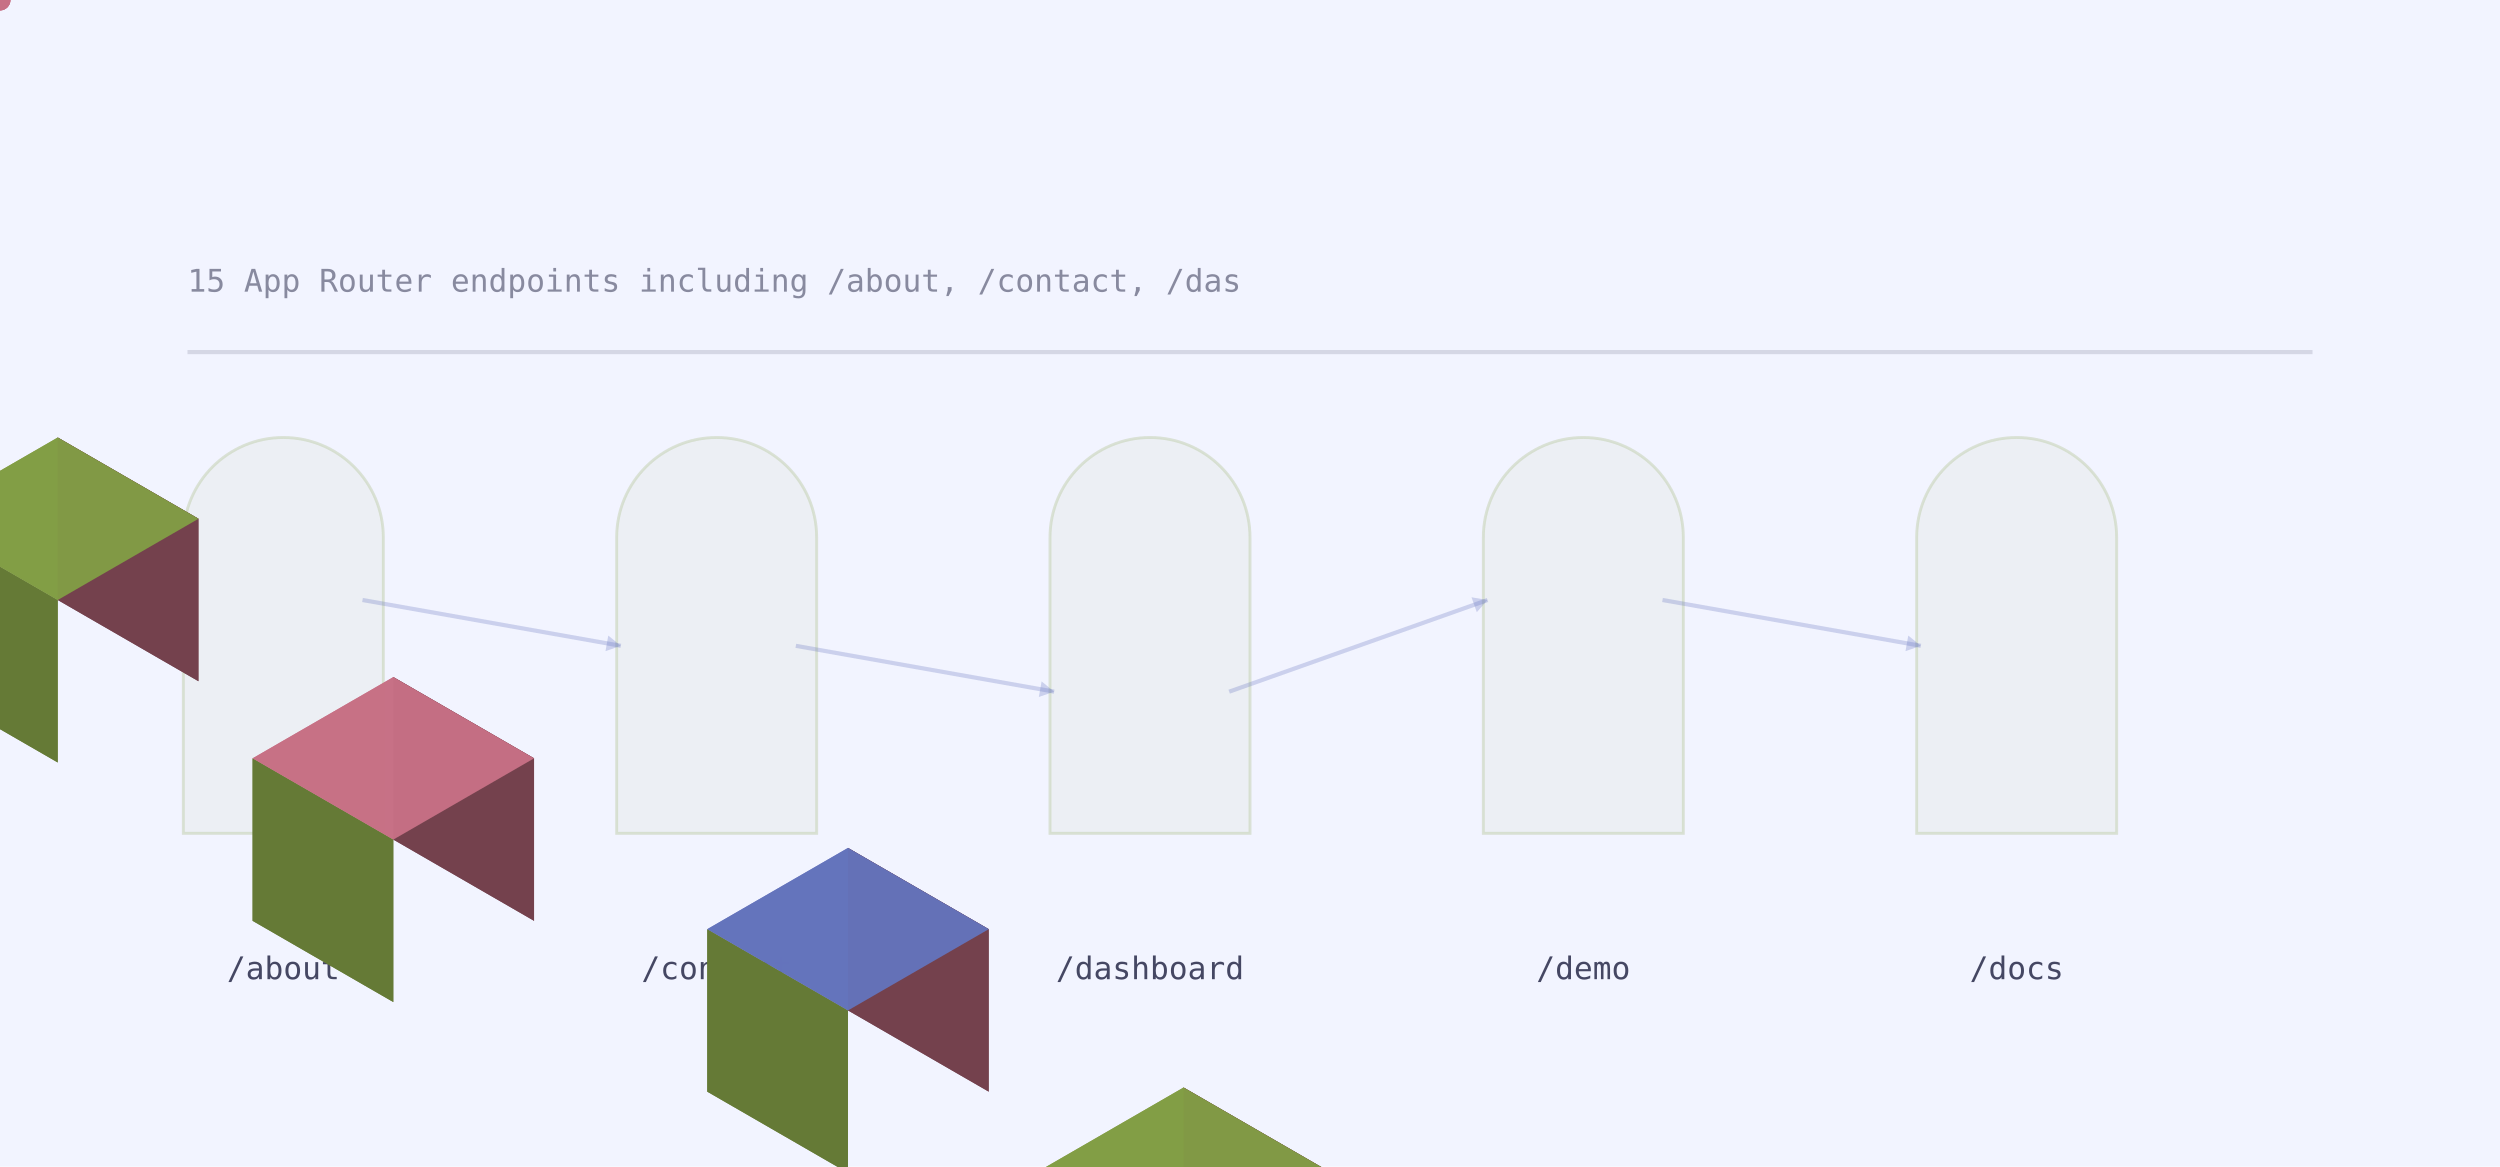
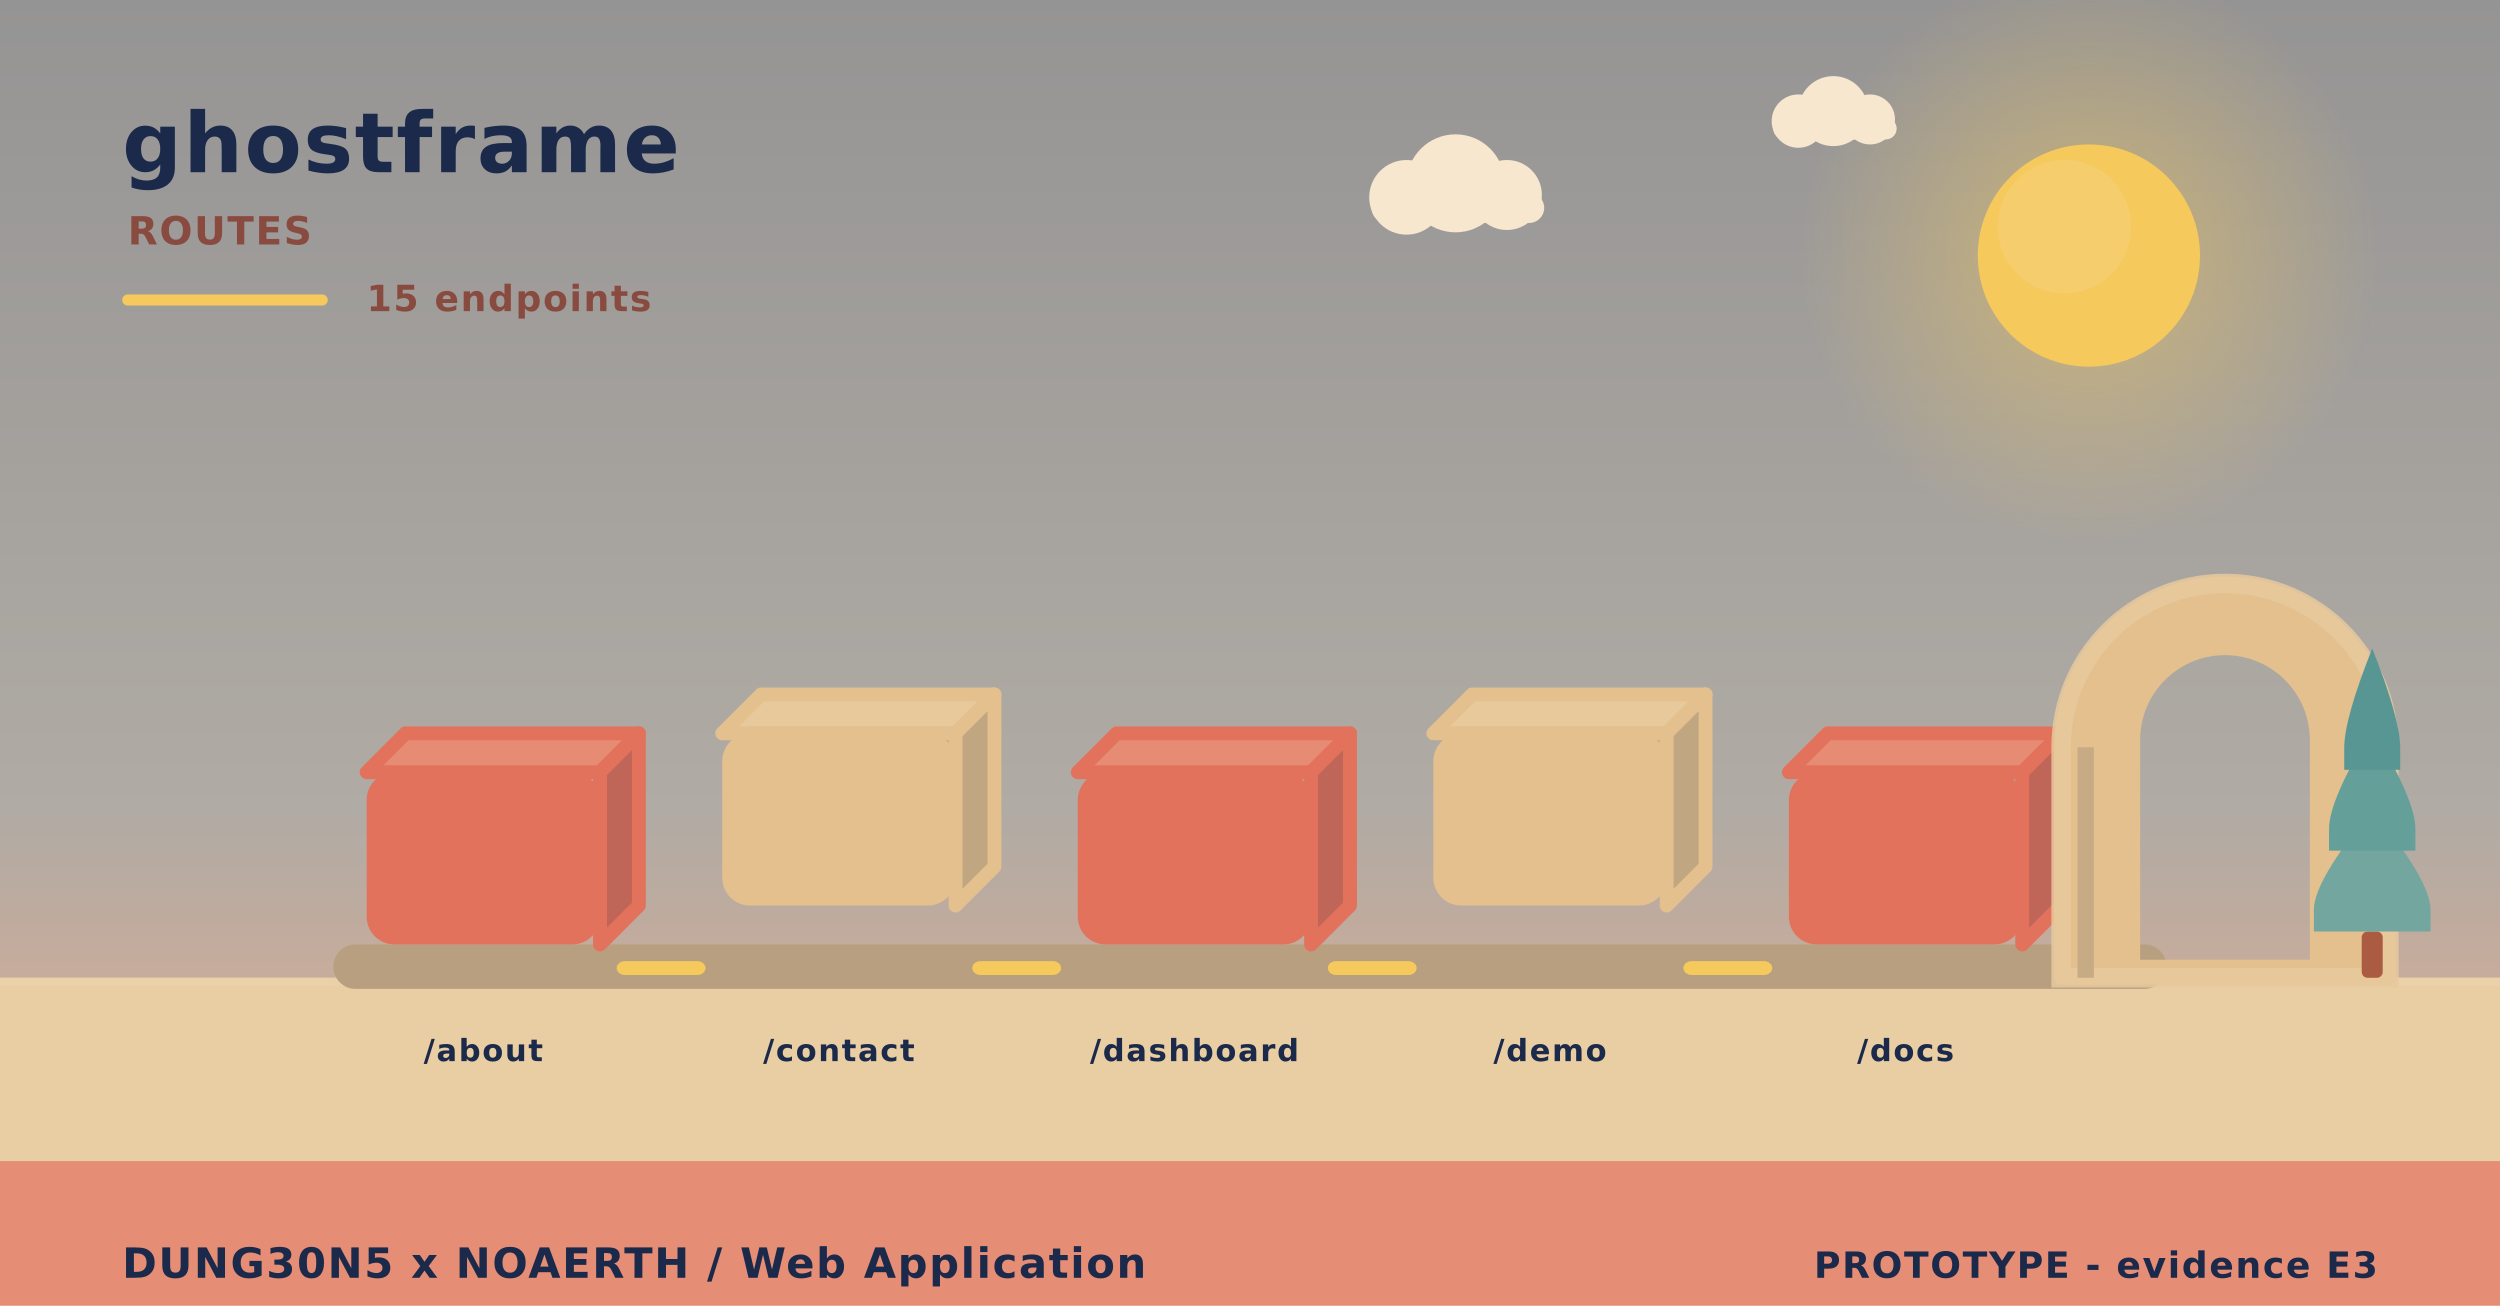
- <svg xmlns="http://www.w3.org/2000/svg" viewBox="0 0 1200 560" width="1200" height="560" role="img" aria-label="ghostframe data flow">
-   <rect width="1200" height="560" fill="#f2f4ff" />
-   <defs>
-     <linearGradient id="gf" x1="0" y1="0" x2="1" y2="1">
-       <stop offset="0%" stop-color="#6473bc" />
-       <stop offset="100%" stop-color="#829d44" />
-     </linearGradient>
-   </defs>
-   <path d="M88.00,400.00 L88.00,258.00 A48.00,48.00 0 0 1 184.00,258.00 L184.00,400.00 Z" fill="rgba(130,157,68,0.100)" opacity="0.55" stroke="rgba(130,157,68,0.400)" stroke-width="1.4" />
-   <polygon points="-133.37,173.00 -65.82,212.00 -65.82,134.00 -133.37,95.00" fill="#73414d" opacity="0.95" />
-   <polygon points="-200.92,212.00 -133.37,251.00 -133.37,173.00 -200.92,134.00" fill="#657a35" opacity="0.95" />
-   <polygon points="-133.37,95.00 -65.82,134.00 -133.37,173.00 -200.92,134.00" fill="#6473bc" opacity="0.95" />
+ <svg xmlns="http://www.w3.org/2000/svg" width="900" height="470" viewBox="0 0 900 470" role="img" aria-label="ghostframe - how data moves">
+   <linearGradient id="skyd" x1="0" y1="0" x2="0" y2="1">
+     <stop offset="0" stop-color="#959494" />
+     <stop offset="0.62" stop-color="#b0aba4" />
+     <stop offset="1" stop-color="#f3ad8a" />
+   </linearGradient>
+   <rect width="900" height="470" fill="url(#skyd)" />
+   <radialGradient id="sund">
+     <stop offset="0.35" stop-color="#f5c95c" stop-opacity="0.34" />
+     <stop offset="1" stop-color="#f5c95c" stop-opacity="0" />
+   </radialGradient>
+   <circle cx="752" cy="92" r="104" fill="url(#sund)" />
+   <circle cx="752" cy="92" r="40" fill="#f5c95c" />
+   <circle cx="743.2" cy="81.6" r="24" fill="#f5d27e" opacity="0.5" />
  <g>
-     <polygon points="-133.37,173.00 -65.82,212.00 -65.82,134.00 -133.37,95.00" fill="#73414d" opacity="0.95" />
-     <polygon points="-200.92,212.00 -133.37,251.00 -133.37,173.00 -200.92,134.00" fill="#657a35" opacity="0.95" />
-     <polygon points="-133.37,95.00 -65.82,134.00 -133.37,173.00 -200.92,134.00" fill="#6473bc" opacity="0.95" />
-     <animate attributeName="opacity" values="0.25;1.0;0.25" dur="4.417s" begin="0.0s" repeatCount="indefinite" />
+     <circle cx="524" cy="66" r="17.64" fill="#f6e7ce" />
+     <circle cx="506.36" cy="71.04" r="13.44" fill="#f6e7ce" />
+     <circle cx="542.48" cy="70.2" r="12.6" fill="#f6e7ce" />
+     <rect x="493.76" y="69.36" width="62.16" height="10.92" rx="5.46" fill="#f6e7ce" />
+     <animateTransform attributeName="transform" type="translate" values="0 0;24 0;0 0" dur="36s" begin="0s" repeatCount="indefinite" />
  </g>
-   <text x="136" y="470" font-family="ui-monospace,Menlo,monospace" font-size="15" fill="rgba(31,33,65,0.820)" text-anchor="middle">/about</text>
-   <path d="M296.00,400.00 L296.00,258.00 A48.00,48.00 0 0 1 392.00,258.00 L392.00,400.00 Z" fill="rgba(130,157,68,0.100)" opacity="0.55" stroke="rgba(130,157,68,0.400)" stroke-width="1.4" />
-   <polygon points="27.71,288.00 95.26,327.00 95.26,249.00 27.71,210.00" fill="#73414d" opacity="0.95" />
-   <polygon points="-39.84,327.00 27.71,366.00 27.71,288.00 -39.84,249.00" fill="#657a35" opacity="0.95" />
-   <polygon points="27.71,210.00 95.26,249.00 27.71,288.00 -39.84,249.00" fill="#829d44" opacity="0.95" />
  <g>
-     <polygon points="27.71,288.00 95.26,327.00 95.26,249.00 27.71,210.00" fill="#73414d" opacity="0.95" />
-     <polygon points="-39.84,327.00 27.71,366.00 27.71,288.00 -39.84,249.00" fill="#657a35" opacity="0.95" />
-     <polygon points="27.71,210.00 95.26,249.00 27.71,288.00 -39.84,249.00" fill="#829d44" opacity="0.95" />
-     <animate attributeName="opacity" values="0.25;1.0;0.25" dur="4.417s" begin="0.4s" repeatCount="indefinite" />
+     <circle cx="660" cy="40" r="12.6" fill="#f6e7ce" />
+     <circle cx="647.4" cy="43.6" r="9.6" fill="#f6e7ce" />
+     <circle cx="673.2" cy="43" r="9" fill="#f6e7ce" />
+     <rect x="638.4" y="42.4" width="44.4" height="7.8" rx="3.9" fill="#f6e7ce" />
+     <animateTransform attributeName="transform" type="translate" values="0 0;-18 0;0 0" dur="46s" begin="3s" repeatCount="indefinite" />
  </g>
-   <text x="344" y="470" font-family="ui-monospace,Menlo,monospace" font-size="15" fill="rgba(31,33,65,0.820)" text-anchor="middle">/contact</text>
-   <line x1="174.00" y1="288.00" x2="298.00" y2="310.00" stroke="rgba(100,115,188,0.500)" stroke-width="2.00" opacity="0.55" />
-   <polygon points="298.00,310.00 291.97,305.07 290.64,312.55" fill="rgba(100,115,188,0.500)" opacity="0.55" />
-   <g opacity="0.9">
-     <circle cx="0.00" cy="0.00" r="5.00" fill="#c77085" opacity="1.00" />
-     <animateTransform attributeName="transform" type="translate" values="174.00,288.00 298.00,310.00" dur="3.533s" begin="0.0s" repeatCount="indefinite" />
-     <animateTransform attributeName="transform" type="translate" values="298.00,310.00 174.00,288.00" dur="3.533s" begin="1.767s" repeatCount="indefinite" />
+   <rect x="0" y="352" width="900" height="118" fill="#e9cda3" />
+   <rect x="0" y="352" width="900" height="3" fill="#ebd1a9" />
+   <text x="44" y="62" font-family="Verdana,DejaVu Sans,sans-serif" font-size="30" font-weight="700" letter-spacing="0.6" fill="#1b2a4a" text-anchor="start">ghostframe</text>
+   <text x="46" y="88" font-family="Verdana,DejaVu Sans,sans-serif" font-size="14" font-weight="700" letter-spacing="0.6" fill="#894b3f" text-anchor="start">ROUTES</text>
+   <rect x="44" y="106" width="74" height="4" rx="2" fill="#f5c95c" />
+   <text x="132" y="112" font-family="Verdana,DejaVu Sans,sans-serif" font-size="13" font-weight="700" letter-spacing="0.6" fill="#894b3f" text-anchor="start">15 endpoints</text>
+   <rect x="120" y="340" width="660" height="16" rx="8" fill="#b79f80" />
+   <g>
+     <path d="M132,278 L216,278 L230,264 L146,264 Z" fill="#e68c74" stroke="#e2725b" stroke-width="5" stroke-linejoin="round" />
+     <path d="M216,278 L230,264 L230,326 L216,340 Z" fill="#c06658" stroke="#e2725b" stroke-width="5" stroke-linejoin="round" />
+     <rect x="132" y="278" width="84" height="62" rx="10" fill="#e2725b" />
+     <animateTransform attributeName="transform" type="translate" values="0 10;0 0" dur="0.8s" begin="0s" fill="freeze" />
  </g>
-   <path d="M504.00,400.00 L504.00,258.00 A48.00,48.00 0 0 1 600.00,258.00 L600.00,400.00 Z" fill="rgba(130,157,68,0.100)" opacity="0.55" stroke="rgba(130,157,68,0.400)" stroke-width="1.4" />
-   <polygon points="188.79,403.00 256.34,442.00 256.34,364.00 188.79,325.00" fill="#73414d" opacity="0.95" />
-   <polygon points="121.24,442.00 188.79,481.00 188.79,403.00 121.24,364.00" fill="#657a35" opacity="0.95" />
-   <polygon points="188.79,325.00 256.34,364.00 188.79,403.00 121.24,364.00" fill="#c77085" opacity="0.95" />
+   <text x="174" y="382" font-family="Verdana,DejaVu Sans,sans-serif" font-size="11" font-weight="700" letter-spacing="0.6" fill="#1b2a4a" text-anchor="middle">/about</text>
  <g>
-     <polygon points="188.79,403.00 256.34,442.00 256.34,364.00 188.79,325.00" fill="#73414d" opacity="0.95" />
-     <polygon points="121.24,442.00 188.79,481.00 188.79,403.00 121.24,364.00" fill="#657a35" opacity="0.95" />
-     <polygon points="188.79,325.00 256.34,364.00 188.79,403.00 121.24,364.00" fill="#c77085" opacity="0.95" />
-     <animate attributeName="opacity" values="0.25;1.0;0.25" dur="4.417s" begin="0.8s" repeatCount="indefinite" />
+     <path d="M260,264 L344,264 L358,250 L274,250 Z" fill="#e7c99b" stroke="#e3c08d" stroke-width="5" stroke-linejoin="round" />
+     <path d="M344,264 L358,250 L358,312 L344,326 Z" fill="#c1a682" stroke="#e3c08d" stroke-width="5" stroke-linejoin="round" />
+     <rect x="260" y="264" width="84" height="62" rx="10" fill="#e3c08d" />
+     <animateTransform attributeName="transform" type="translate" values="0 10;0 0" dur="0.8s" begin="0.26s" fill="freeze" />
  </g>
-   <text x="552" y="470" font-family="ui-monospace,Menlo,monospace" font-size="15" fill="rgba(31,33,65,0.820)" text-anchor="middle">/dashboard</text>
-   <line x1="382.00" y1="310.00" x2="506.00" y2="332.00" stroke="rgba(100,115,188,0.500)" stroke-width="2.00" opacity="0.55" />
-   <polygon points="506.00,332.00 499.97,327.07 498.64,334.55" fill="rgba(100,115,188,0.500)" opacity="0.55" />
-   <g opacity="0.9">
-     <circle cx="0.00" cy="0.00" r="5.00" fill="#c77085" opacity="1.00" />
-     <animateTransform attributeName="transform" type="translate" values="382.00,310.00 506.00,332.00" dur="3.533s" begin="0.45s" repeatCount="indefinite" />
-     <animateTransform attributeName="transform" type="translate" values="506.00,332.00 382.00,310.00" dur="3.533s" begin="2.217s" repeatCount="indefinite" />
+   <text x="302" y="382" font-family="Verdana,DejaVu Sans,sans-serif" font-size="11" font-weight="700" letter-spacing="0.6" fill="#1b2a4a" text-anchor="middle">/contact</text>
+   <rect x="222" y="346" width="32" height="5" rx="3" fill="#f5c95c" />
+   <animate attributeName="opacity" values="0.3;1;0.3" dur="3.4s" begin="0.5s" repeatCount="indefinite" />
+   <g>
+     <path d="M388,278 L472,278 L486,264 L402,264 Z" fill="#e68c74" stroke="#e2725b" stroke-width="5" stroke-linejoin="round" />
+     <path d="M472,278 L486,264 L486,326 L472,340 Z" fill="#c06658" stroke="#e2725b" stroke-width="5" stroke-linejoin="round" />
+     <rect x="388" y="278" width="84" height="62" rx="10" fill="#e2725b" />
+     <animateTransform attributeName="transform" type="translate" values="0 10;0 0" dur="0.8s" begin="0.52s" fill="freeze" />
  </g>
-   <path d="M712.00,400.00 L712.00,258.00 A48.00,48.00 0 0 1 808.00,258.00 L808.00,400.00 Z" fill="rgba(130,157,68,0.100)" opacity="0.55" stroke="rgba(130,157,68,0.400)" stroke-width="1.4" />
-   <polygon points="407.03,485.00 474.58,524.00 474.58,446.00 407.03,407.00" fill="#73414d" opacity="0.95" />
-   <polygon points="339.48,524.00 407.03,563.00 407.03,485.00 339.48,446.00" fill="#657a35" opacity="0.95" />
-   <polygon points="407.03,407.00 474.58,446.00 407.03,485.00 339.48,446.00" fill="#6473bc" opacity="0.95" />
+   <text x="430" y="382" font-family="Verdana,DejaVu Sans,sans-serif" font-size="11" font-weight="700" letter-spacing="0.6" fill="#1b2a4a" text-anchor="middle">/dashboard</text>
+   <rect x="350" y="346" width="32" height="5" rx="3" fill="#f5c95c" />
+   <animate attributeName="opacity" values="0.3;1;0.3" dur="3.4s" begin="1s" repeatCount="indefinite" />
  <g>
-     <polygon points="407.03,485.00 474.58,524.00 474.58,446.00 407.03,407.00" fill="#73414d" opacity="0.95" />
-     <polygon points="339.48,524.00 407.03,563.00 407.03,485.00 339.48,446.00" fill="#657a35" opacity="0.95" />
-     <polygon points="407.03,407.00 474.58,446.00 407.03,485.00 339.48,446.00" fill="#6473bc" opacity="0.95" />
-     <animate attributeName="opacity" values="0.25;1.0;0.25" dur="4.417s" begin="1.2s" repeatCount="indefinite" />
+     <path d="M516,264 L600,264 L614,250 L530,250 Z" fill="#e7c99b" stroke="#e3c08d" stroke-width="5" stroke-linejoin="round" />
+     <path d="M600,264 L614,250 L614,312 L600,326 Z" fill="#c1a682" stroke="#e3c08d" stroke-width="5" stroke-linejoin="round" />
+     <rect x="516" y="264" width="84" height="62" rx="10" fill="#e3c08d" />
+     <animateTransform attributeName="transform" type="translate" values="0 10;0 0" dur="0.8s" begin="0.78s" fill="freeze" />
  </g>
-   <text x="760" y="470" font-family="ui-monospace,Menlo,monospace" font-size="15" fill="rgba(31,33,65,0.820)" text-anchor="middle">/demo</text>
-   <line x1="590.00" y1="332.00" x2="714.00" y2="288.00" stroke="rgba(100,115,188,0.500)" stroke-width="2.00" opacity="0.55" />
-   <polygon points="714.00,288.00 706.32,286.69 708.86,293.86" fill="rgba(100,115,188,0.500)" opacity="0.55" />
-   <g opacity="0.9">
-     <circle cx="0.00" cy="0.00" r="5.00" fill="#c77085" opacity="1.00" />
-     <animateTransform attributeName="transform" type="translate" values="590.00,332.00 714.00,288.00" dur="3.533s" begin="0.9s" repeatCount="indefinite" />
-     <animateTransform attributeName="transform" type="translate" values="714.00,288.00 590.00,332.00" dur="3.533s" begin="2.667s" repeatCount="indefinite" />
+   <text x="558" y="382" font-family="Verdana,DejaVu Sans,sans-serif" font-size="11" font-weight="700" letter-spacing="0.6" fill="#1b2a4a" text-anchor="middle">/demo</text>
+   <rect x="478" y="346" width="32" height="5" rx="3" fill="#f5c95c" />
+   <animate attributeName="opacity" values="0.3;1;0.3" dur="3.4s" begin="1.5s" repeatCount="indefinite" />
+   <g>
+     <path d="M644,278 L728,278 L742,264 L658,264 Z" fill="#e68c74" stroke="#e2725b" stroke-width="5" stroke-linejoin="round" />
+     <path d="M728,278 L742,264 L742,326 L728,340 Z" fill="#c06658" stroke="#e2725b" stroke-width="5" stroke-linejoin="round" />
+     <rect x="644" y="278" width="84" height="62" rx="10" fill="#e2725b" />
+     <animateTransform attributeName="transform" type="translate" values="0 10;0 0" dur="0.8s" begin="1.04s" fill="freeze" />
  </g>
-   <path d="M920.00,400.00 L920.00,258.00 A48.00,48.00 0 0 1 1016.00,258.00 L1016.00,400.00 Z" fill="rgba(130,157,68,0.100)" opacity="0.55" stroke="rgba(130,157,68,0.400)" stroke-width="1.4" />
-   <polygon points="568.11,600.00 635.66,639.00 635.66,561.00 568.11,522.00" fill="#73414d" opacity="0.95" />
-   <polygon points="500.56,639.00 568.11,678.00 568.11,600.00 500.56,561.00" fill="#657a35" opacity="0.95" />
-   <polygon points="568.11,522.00 635.66,561.00 568.11,600.00 500.56,561.00" fill="#829d44" opacity="0.95" />
-   <g>
-     <polygon points="568.11,600.00 635.66,639.00 635.66,561.00 568.11,522.00" fill="#73414d" opacity="0.95" />
-     <polygon points="500.56,639.00 568.11,678.00 568.11,600.00 500.56,561.00" fill="#657a35" opacity="0.95" />
-     <polygon points="568.11,522.00 635.66,561.00 568.11,600.00 500.56,561.00" fill="#829d44" opacity="0.95" />
-     <animate attributeName="opacity" values="0.25;1.0;0.25" dur="4.417s" begin="1.6s" repeatCount="indefinite" />
-   </g>
-   <text x="968" y="470" font-family="ui-monospace,Menlo,monospace" font-size="15" fill="rgba(31,33,65,0.820)" text-anchor="middle">/docs</text>
-   <line x1="798.00" y1="288.00" x2="922.00" y2="310.00" stroke="rgba(100,115,188,0.500)" stroke-width="2.00" opacity="0.55" />
-   <polygon points="922.00,310.00 915.97,305.07 914.64,312.55" fill="rgba(100,115,188,0.500)" opacity="0.55" />
-   <g opacity="0.9">
-     <circle cx="0.00" cy="0.00" r="5.00" fill="#c77085" opacity="1.00" />
-     <animateTransform attributeName="transform" type="translate" values="798.00,288.00 922.00,310.00" dur="3.533s" begin="1.35s" repeatCount="indefinite" />
-     <animateTransform attributeName="transform" type="translate" values="922.00,310.00 798.00,288.00" dur="3.533s" begin="3.117s" repeatCount="indefinite" />
-   </g>
-   <rect x="90.00" y="168.00" width="1020.00" height="2.00" rx="0.00" fill="rgba(31,33,65,0.140)" opacity="1.00" />
-   <text x="90" y="140" font-family="ui-monospace,Menlo,monospace" font-size="15" fill="rgba(31,33,65,0.500)">15 App Router endpoints including /about, /contact, /das</text>
+   <text x="686" y="382" font-family="Verdana,DejaVu Sans,sans-serif" font-size="11" font-weight="700" letter-spacing="0.6" fill="#1b2a4a" text-anchor="middle">/docs</text>
+   <rect x="606" y="346" width="32" height="5" rx="3" fill="#f5c95c" />
+   <animate attributeName="opacity" values="0.3;1;0.3" dur="3.4s" begin="2s" repeatCount="indefinite" />
+   <path d="M742,352 L742,269.04 A59,59 0 0 1 860,269.04 L860,352 Z M767.96,348 L767.96,266.4 A33.04,33.04 0 0 1 834.04,266.4 L834.04,348 Z" fill="#e3c08d" fill-rule="evenodd" stroke="#e3c08d" stroke-width="5" stroke-linejoin="round" />
+   <path d="M742,352 L742,269.04 A59,59 0 0 1 860,269.04 L860,352 Z" fill="none" stroke="#e8c99d" stroke-width="7" stroke-linecap="round" opacity="0.85" />
+   <rect x="747.9" y="269.04" width="5.9" height="82.96" fill="#c7ab84" />
+   <rect x="850.22" y="335.36" width="7.56" height="16.64" rx="2.1" fill="#ac5b43" />
+   <path d="M854,291.68 Q833,317.01 833,327.5 Q833,335.36 833,335.36 L875,335.36 Q875,335.36 875,327.5 Q875,317.01 854,291.68 Z" fill="#74a6a0" />
+   <path d="M854,262.56 Q838.46,287.89 838.46,298.38 Q838.46,306.24 838.46,306.24 L869.54,306.24 Q869.54,306.24 869.54,298.38 Q869.54,287.89 854,262.56 Z" fill="#649f9a" />
+   <path d="M854,233.44 Q843.92,258.77 843.92,269.26 Q843.92,277.12 843.92,277.12 L864.08,277.12 Q864.08,277.12 864.08,269.26 Q864.08,258.77 854,233.44 Z" fill="#589694" />
+   <rect x="0" y="418" width="900" height="52" rx="0" fill="#e68972" opacity="0.94" />
+   <text x="44" y="460" font-family="Verdana,DejaVu Sans,sans-serif" font-size="15" font-weight="700" letter-spacing="0.6" fill="#1b2a4a" text-anchor="start">DUNG30N5 x NOAERTH  /  Web Application</text>
+   <text x="856" y="460" font-family="Verdana,DejaVu Sans,sans-serif" font-size="13" font-weight="700" letter-spacing="0.6" fill="#1b2a4a" text-anchor="end">PROTOTYPE  -  evidence E3</text>
</svg>
